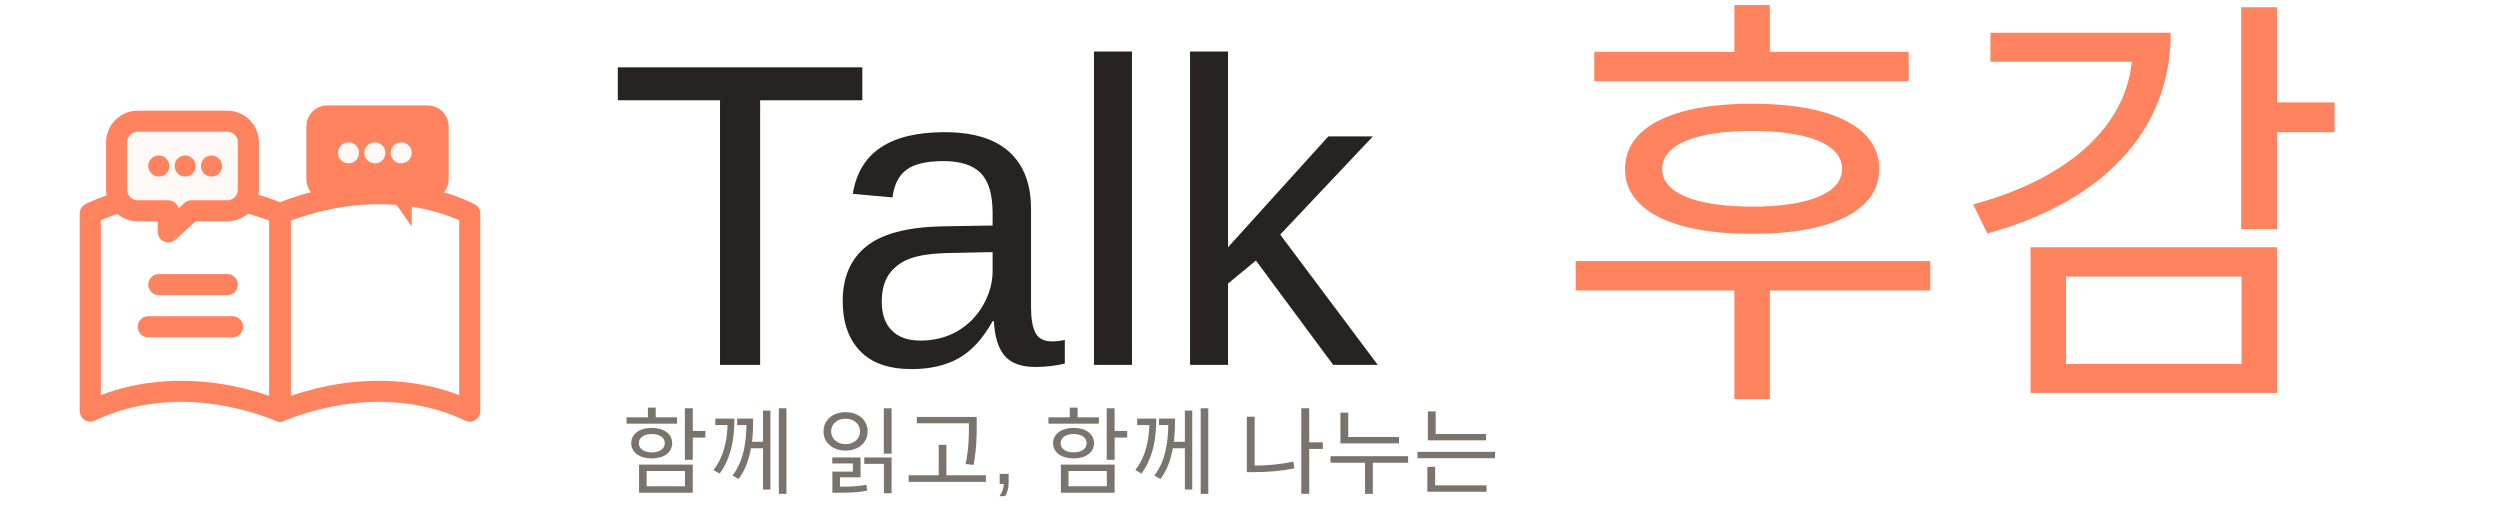
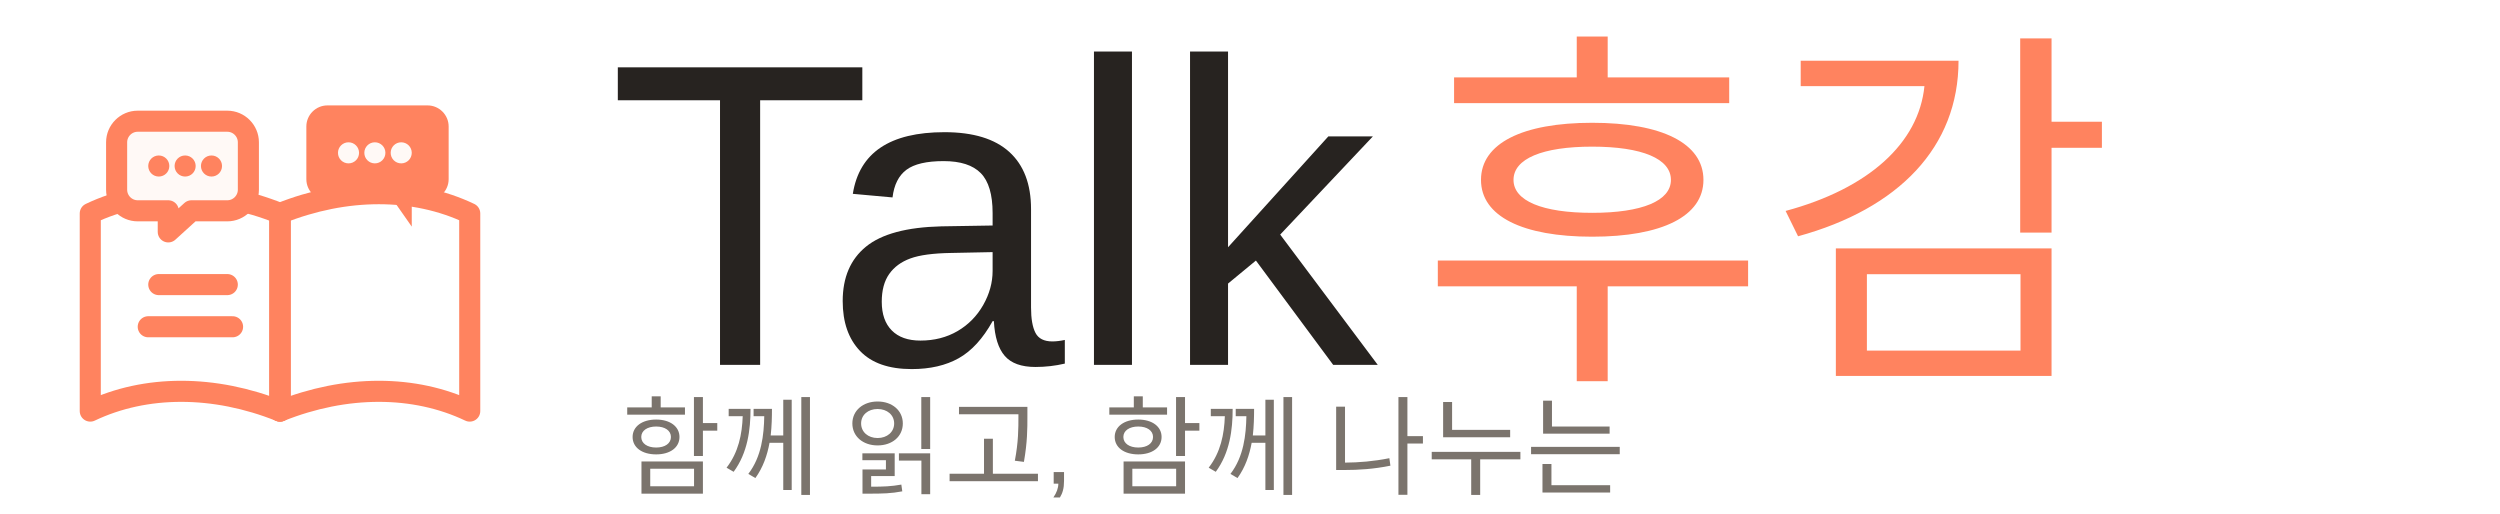
<svg xmlns="http://www.w3.org/2000/svg" fill="none" viewBox="0 8 370 76">
  <g transform="translate(4 8) scale(.78)">
    <path d="M12 40.5C22.5 35.5 35.5 35.5 48 40.5V78C35.5 73 22.5 73 12 78V40.5Z" stroke="#FF835F" stroke-linecap="round" stroke-linejoin="round" stroke-width="4" />
    <path d="M84 40.5C73.5 35.5 60.5 35.5 48 40.5V78C60.5 73 73.5 73 84 78V40.5Z" stroke="#FF835F" stroke-linecap="round" stroke-linejoin="round" stroke-width="4" />
    <path d="M48 40.5V78M25 54H38M23 62H39" stroke="#FF835F" stroke-linecap="round" stroke-width="4" />
    <path d="M21 23H38C40.2 23 42 24.8 42 27V36C42 38.2 40.2 40 38 40H31.2L26.8 44V40H21C18.8 40 17 38.2 17 36V27C17 24.8 18.8 23 21 23Z" fill="#FFF9F6" stroke="#FF835F" stroke-linejoin="round" stroke-width="4" />
    <circle cx="25" cy="31.5" fill="#FF835F" r="2" />
    <circle cx="30" cy="31.5" fill="#FF835F" r="2" />
    <circle cx="35" cy="31.5" fill="#FF835F" r="2" />
    <path d="M57 20H76C78.2 20 80 21.8 80 24V34C80 36.2 78.2 38 76 38H69.5L73 43V38H57C54.8 38 53 36.2 53 34V24C53 21.8 54.8 20 57 20Z" fill="#FF835F" />
    <circle cx="61" cy="29" fill="#FFF9F6" r="2" />
    <circle cx="66" cy="29" fill="#FFF9F6" r="2" />
    <circle cx="71" cy="29" fill="#FFF9F6" r="2" />
  </g>
  <text fill="#272320" font-family="Pretendard, Arial, sans-serif" font-size="64" font-weight="400" x="90" y="62">Talk</text>
-   <text fill="#FF835F" font-family="Pretendard, Arial, sans-serif" font-size="64" font-weight="400" x="230" y="62">후감</text>
-   <text fill="#7B746D" font-family="Pretendard, Arial, sans-serif" font-size="14" font-weight="400" x="92" y="80">함께 읽고, 함께 나누는</text>
+   <text fill="#FF835F" font-family="Pretendard, Arial, sans-serif" font-size="56" font-weight="400" x="210" y="60">후감</text>
+   <text fill="#7B746D" font-family="Pretendard, Arial, sans-serif" font-size="16" font-weight="400" x="92" y="80">함께 읽고, 함께 나누는</text>
</svg>
